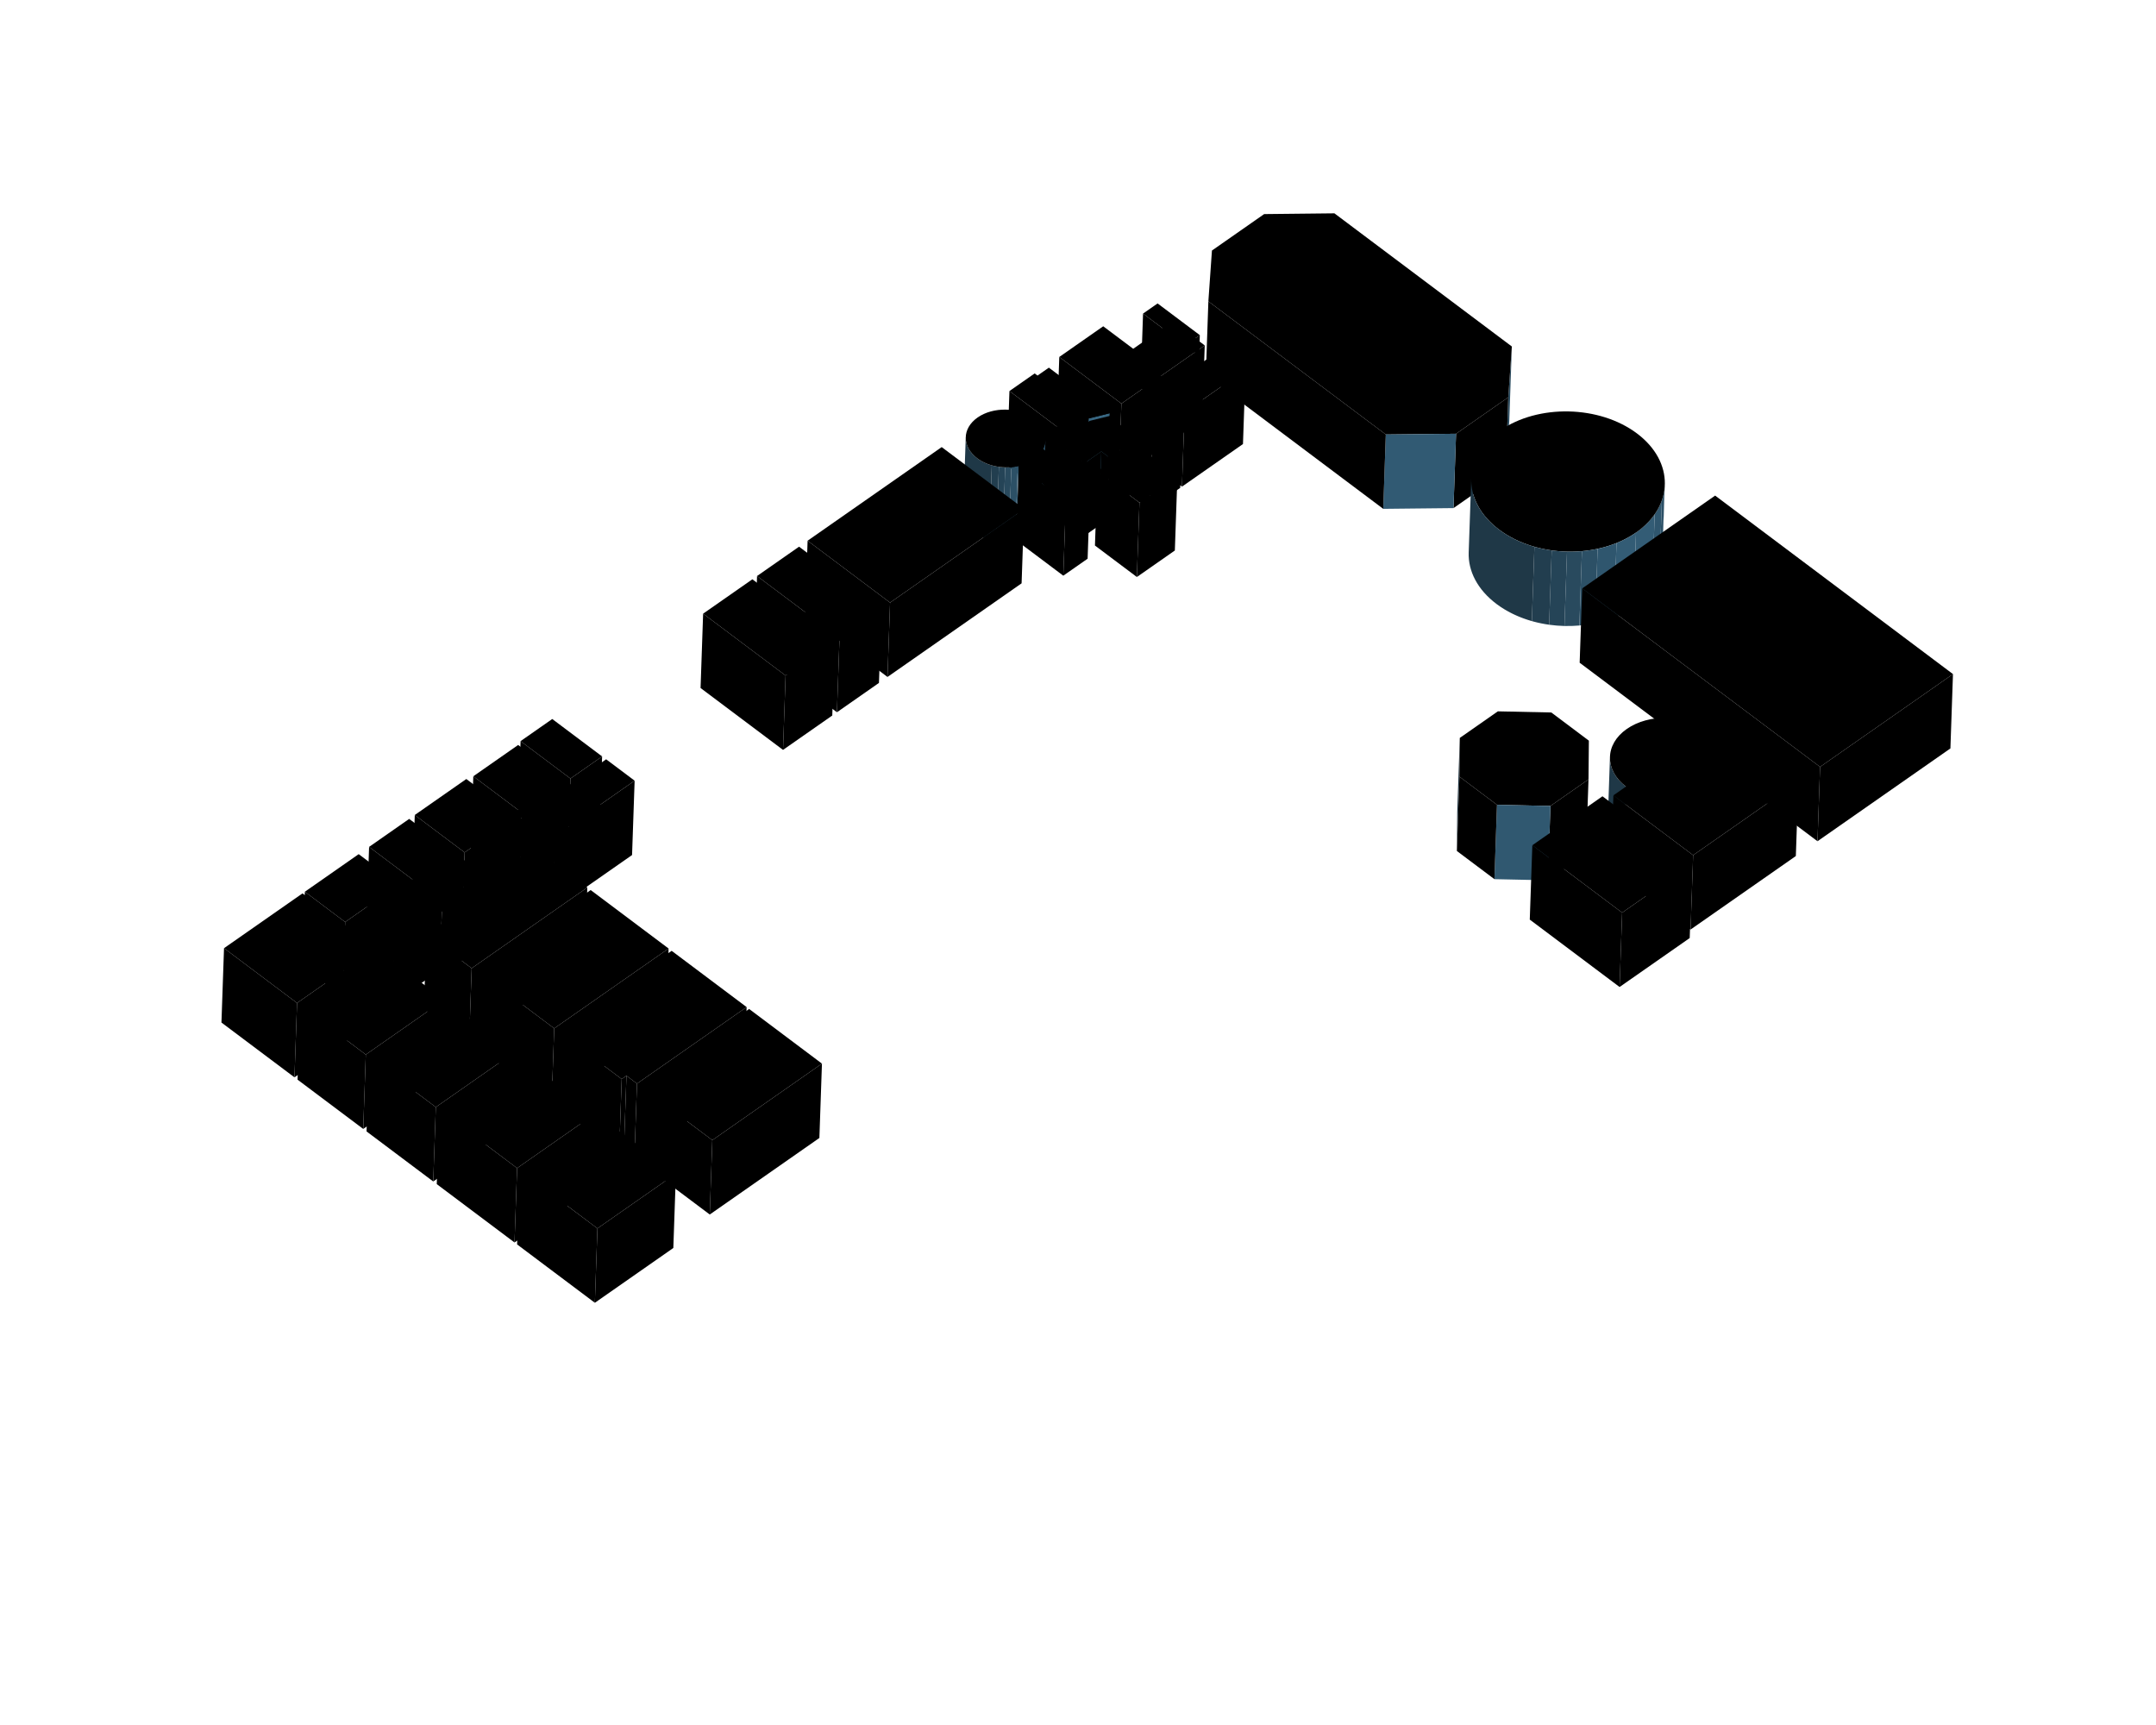
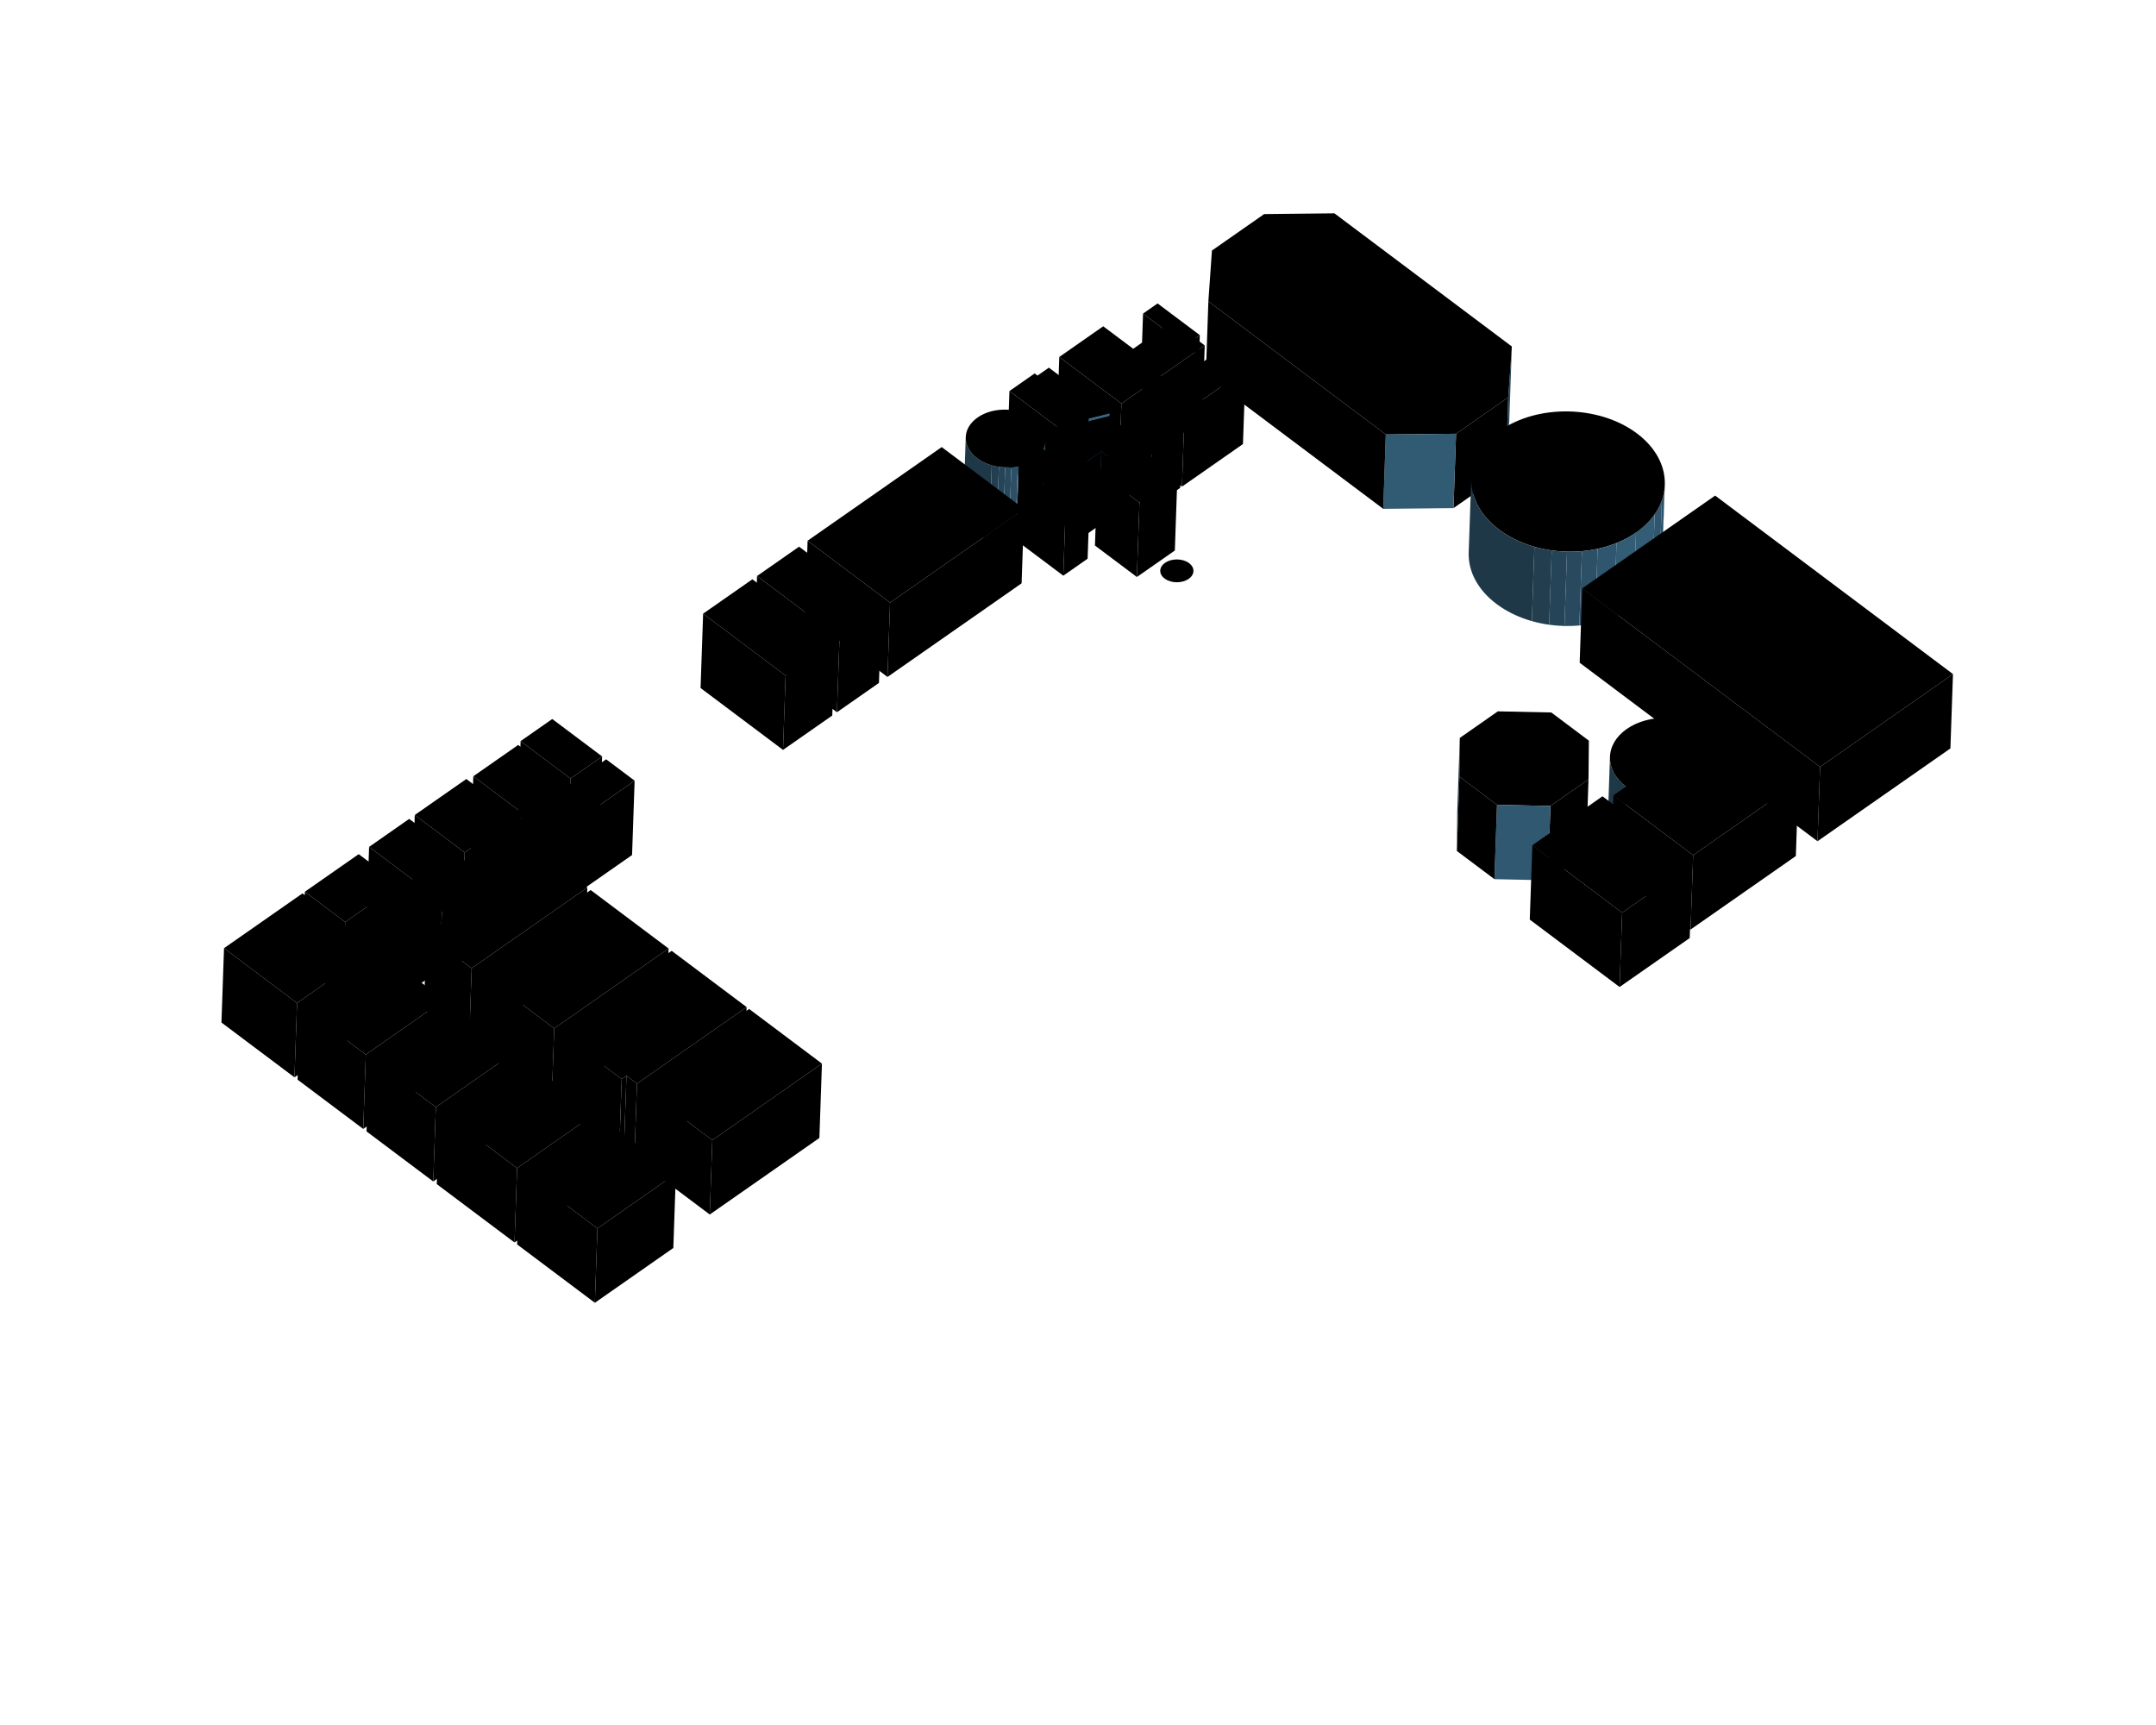
<svg xmlns="http://www.w3.org/2000/svg" xmlns:xlink="http://www.w3.org/1999/xlink" version="1.1" id="Layer_4" x="0px" y="0px" width="2000" height="1600" viewBox="0 0 2000 1600" enable-background="new 0 0 2000 1600" xml:space="preserve">
  <defs id="defs1031" />
  <g id="landmarks-01" transform="translate(-1043.321,-453.55)">
    <g id="g3" enable-background="new    ">
      <g id="g5">
        <polygon id="polygon7" points="2445.784,774.936 2443.403,843.896 2440.084,891.013 2442.465,822.052 " style="fill:#294a5e" />
      </g>
      <g id="g9">
        <polygon id="polygon11" points="2442.465,822.052 2440.084,891.013 2391.65,924.827 2394.031,855.865 " class="medium" />
      </g>
      <g id="g13">
        <polygon id="polygon15" points="2442.465,822.052 2394.031,855.865 2328.862,856.562 2164.258,733.045 2167.571,685.933 2216.006,652.119 2281.18,651.418 2445.784,774.936 " class="bright" />
      </g>
      <g id="g17">
        <polygon id="polygon19" points="2394.031,855.865 2391.65,924.827 2326.482,925.523 2328.862,856.562 " style="fill:#315a73" />
      </g>
      <g id="g21">
        <polygon id="polygon23" points="2328.862,856.562 2326.482,925.523 2161.878,802.007 2164.258,733.045 " class="dark" />
      </g>
    </g>
    <g id="g25" enable-background="new    ">
      <g id="g27" enable-background="new    ">
        <defs id="defs29">
          <path d="m 2587.674,903.304 c -0.476,13.793 -0.952,27.584 -1.429,41.377 -0.317,9.195 -0.634,18.389 -0.952,27.584 -0.561,16.232 -9.473,32.197 -26.699,44.224 l 2.38,-68.961 c 17.227,-12.027 26.139,-27.991 26.7,-44.224 z" enable-background="new    " id="SVGID_1_" />
        </defs>
        <clipPath id="SVGID_2_">
          <use id="use33" overflow="visible" xlink:href="#SVGID_1_" style="overflow:visible" x="0" y="0" width="100%" height="100%" />
        </clipPath>
        <g id="g35" enable-background="new    " clip-path="url(#SVGID_2_)">
          <path id="path37" d="m 2587.674,903.304 -2.381,68.961 c -0.042,1.219 -0.131,2.437 -0.268,3.651 l 2.381,-68.961 c 0.137,-1.214 0.226,-2.432 0.268,-3.651" style="fill:#294a5e" />
          <path id="path39" d="m 2587.406,906.955 -2.381,68.961 c -0.403,3.593 -1.219,7.159 -2.445,10.658 l 2.381,-68.961 c 1.227,-3.499 2.042,-7.065 2.445,-10.658" style="fill:#2c5066" />
          <path id="path41" d="m 2584.961,917.613 -2.381,68.961 c -1.558,4.443 -3.779,8.777 -6.664,12.921 l 2.381,-68.961 c 2.885,-4.144 5.106,-8.478 6.664,-12.921" style="fill:#2f566e" />
          <path id="path43" d="m 2578.297,930.534 -2.381,68.961 c -4.301,6.18 -10.076,11.936 -17.322,16.995 l 2.38,-68.961 c 7.247,-5.06 13.022,-10.816 17.323,-16.995" style="fill:#335c75" />
        </g>
      </g>
      <g id="g45">
        <path id="path47" d="m 2560.974,947.528 c -35.306,24.648 -92.163,23.438 -126.999,-2.702 -34.836,-26.14 -34.455,-67.311 0.851,-91.958 35.3,-24.645 92.163,-23.438 126.999,2.702 34.836,26.14 34.448,67.314 -0.851,91.958 z" class="bright" />
      </g>
      <g id="g49" enable-background="new    ">
        <defs id="defs51">
          <path d="m 2405.742,966.053 c 0.793,-22.988 1.588,-45.973 2.381,-68.961 -0.588,17.028 8.016,34.351 25.852,47.734 34.836,26.141 91.693,27.35 126.999,2.702 l -2.38,68.961 c -35.307,24.648 -92.164,23.438 -127,-2.702 -17.835,-13.383 -26.44,-30.706 -25.852,-47.734 z" enable-background="new    " id="SVGID_3_" />
        </defs>
        <clipPath id="SVGID_4_">
          <use id="use55" overflow="visible" xlink:href="#SVGID_3_" style="overflow:visible" x="0" y="0" width="100%" height="100%" />
        </clipPath>
        <g id="g57" enable-background="new    " clip-path="url(#SVGID_4_)">
          <path id="path59" d="m 2560.974,947.528 -2.38,68.961 c -5.557,3.879 -11.646,7.118 -18.101,9.719 l 2.38,-68.961 c 6.455,-2.601 12.545,-5.84 18.101,-9.719" style="fill:#335c75" />
          <path id="path61" d="m 2542.874,957.248 -2.381,68.961 c -5.606,2.26 -11.487,4.04 -17.532,5.341 l 2.381,-68.961 c 6.045,-1.302 11.926,-3.081 17.532,-5.341" style="fill:#2f566e" />
          <path id="path63" d="m 2525.342,962.588 -2.381,68.961 c -4.764,1.026 -9.629,1.754 -14.54,2.188 l 2.38,-68.962 c 4.912,-0.432 9.777,-1.161 14.541,-2.187" style="fill:#2c5066" />
          <path id="path65" d="m 2510.801,964.775 -2.38,68.962 c -4.589,0.404 -9.22,0.55 -13.846,0.439 l 2.381,-68.962 c 4.626,0.112 9.257,-0.034 13.845,-0.439" style="fill:#294a5e" />
          <path id="path67" d="m 2496.956,965.215 -2.381,68.962 c -4.757,-0.114 -9.511,-0.501 -14.212,-1.158 l 2.381,-68.961 c 4.701,0.657 9.455,1.043 14.212,1.157" style="fill:#254457" />
          <path id="path69" d="m 2482.744,964.058 -2.381,68.961 c -5.439,-0.76 -10.81,-1.883 -16.035,-3.368 l 2.381,-68.961 c 5.226,1.484 10.596,2.607 16.035,3.368" style="fill:#223e4f" />
          <path id="path71" d="m 2466.709,960.689 -2.381,68.961 c -11.969,-3.399 -23.18,-8.694 -32.734,-15.863 -17.835,-13.383 -26.439,-30.707 -25.852,-47.735 l 2.381,-68.961 c -0.588,17.028 8.016,34.351 25.852,47.734 9.554,7.171 20.765,12.465 32.734,15.864" style="fill:#1f3847" />
        </g>
      </g>
    </g>
    <g id="room-242" enable-background="new    ">
      <g id="g75">
        <polygon id="polygon77" points="2634.355,913.226 2854.985,1078.783 2731.692,1164.858 2511.062,999.3 " class="bright" />
      </g>
      <g id="g79">
        <polygon id="polygon81" points="2508.682,1068.262 2511.062,999.3 2731.692,1164.858 2729.312,1233.819 " class="dark" />
      </g>
      <g id="g83">
        <polygon id="polygon85" points="2729.312,1233.819 2731.692,1164.858 2854.985,1078.783 2852.605,1147.744 " class="medium" />
      </g>
    </g>
    <g id="g87" enable-background="new    ">
      <g id="g89">
        <polygon id="polygon91" points="2121.814,758.026 2119.433,826.987 2101.286,813.37 2103.666,744.408 " class="dark" />
      </g>
      <g id="g93">
        <polygon id="polygon95" points="2156.328,764.396 2153.948,833.357 2149.732,836.299 2152.113,767.338 " class="medium" />
      </g>
      <g id="g97">
        <polygon id="polygon99" points="2117.148,734.996 2156.328,764.396 2152.113,767.338 2160.893,773.926 2083.585,827.897 2025.954,784.651 2066.721,756.191 2094.54,777.066 2121.814,758.026 2103.666,744.408 " class="bright" />
      </g>
      <g id="g101">
        <polygon id="polygon103" points="2160.893,773.926 2158.513,842.888 2081.205,896.859 2083.585,827.897 " class="medium" />
      </g>
      <g id="g105">
        <polygon id="polygon107" points="2083.585,827.897 2081.205,896.859 2023.573,853.613 2025.954,784.651 " class="dark" />
      </g>
    </g>
    <g id="g109" enable-background="new    ">
      <g id="g111">
        <polygon id="polygon113" points="2142.15,835.949 2118.163,817.949 2174.745,778.447 2198.732,796.447 " class="bright" />
      </g>
      <g id="g115">
        <polygon id="polygon117" points="2142.15,835.949 2139.77,904.911 2115.782,886.911 2118.163,817.949 " class="dark" />
      </g>
      <g id="g119">
        <polygon id="polygon121" points="2198.732,796.447 2196.353,865.409 2139.77,904.911 2142.15,835.949 " class="medium" />
      </g>
    </g>
    <g id="g123" enable-background="new    ">
      <g id="g125">
        <polygon id="polygon127" points="2116.514,819.101 2140.501,837.101 2112.207,856.854 2088.22,838.854 " class="bright" />
      </g>
      <g id="g129">
        <polygon id="polygon131" points="2140.501,837.101 2138.12,906.062 2109.827,925.815 2112.207,856.854 " class="medium" />
      </g>
      <g id="g133">
        <polygon id="polygon135" points="2112.207,856.854 2109.827,925.815 2085.839,907.815 2088.22,838.854 " class="dark" />
      </g>
    </g>
    <g id="g193" enable-background="new    ">
      <g id="g195">
        <polygon id="polygon197" points="2397.162,1173.905 2394.781,1242.866 2395.113,1206.957 2397.494,1137.996 " style="fill:#1c3240" />
      </g>
      <g id="g199" enable-background="new    ">
        <defs id="defs201">
          <path d="m 2534.424,1224.452 c 0.198,-5.747 0.396,-11.493 0.596,-17.24 0.476,-13.793 0.951,-27.584 1.428,-41.377 0.119,-3.448 0.238,-6.896 0.357,-10.344 -0.34,9.852 4.593,19.873 14.82,27.653 l -2.38,68.962 c -10.228,-7.782 -15.161,-17.803 -14.821,-27.654 z" enable-background="new    " id="SVGID_5_" />
        </defs>
        <clipPath id="SVGID_6_">
          <use id="use205" overflow="visible" xlink:href="#SVGID_5_" style="overflow:visible" x="0" y="0" width="100%" height="100%" />
        </clipPath>
        <g id="g207" enable-background="new    " clip-path="url(#SVGID_6_)">
          <path id="path209" d="m 2551.625,1183.144 -2.38,68.962 c -10.229,-7.781 -15.161,-17.803 -14.821,-27.654 l 2.381,-68.961 c -0.34,9.851 4.592,19.872 14.82,27.653" style="fill:#1f3847" />
        </g>
      </g>
      <g id="g211">
        <polygon id="polygon213" points="2516.895,1176.452 2514.515,1245.414 2479.209,1270.062 2481.59,1201.1 " class="medium" />
      </g>
      <g id="g215">
        <polygon id="polygon217" points="2482.392,1114.403 2517.227,1140.543 2516.895,1176.452 2481.59,1201.1 2431.998,1200.045 2397.162,1173.905 2397.494,1137.996 2432.8,1113.348 " class="bright" />
      </g>
      <g id="g219">
        <polygon id="polygon221" points="2481.59,1201.1 2479.209,1270.062 2429.617,1269.006 2431.998,1200.045 " style="fill:#305870" />
      </g>
      <g id="g223">
        <polygon id="polygon225" points="2431.998,1200.045 2429.617,1269.006 2394.781,1242.866 2397.162,1173.905 " class="dark" />
      </g>
      <g id="g227">
        <polygon id="polygon229" points="2711.599,1178.595 2709.218,1247.556 2611.565,1315.73 2613.946,1246.769 " class="medium" />
      </g>
      <g id="g231">
        <path id="path233" d="m 2552.372,1129.703 c 20.51,-14.319 53.477,-13.673 73.813,1.388 l 11.453,-7.995 73.96,55.499 -97.652,68.174 -73.96,-55.499 11.639,-8.126 c -20.056,-15.257 -19.752,-39.13 0.747,-53.441 z" class="bright" />
      </g>
      <g id="g235">
        <polygon id="polygon237" points="2613.946,1246.769 2611.565,1315.73 2537.605,1260.231 2539.986,1191.27 " class="dark" />
      </g>
    </g>
    <g id="g239" enable-background="new    ">
      <g id="g241">
        <polygon id="polygon243" points="2548.1,1300.063 2464.782,1237.543 2529.833,1192.13 2613.15,1254.649 " class="bright" />
      </g>
      <g id="g245">
        <polygon id="polygon247" points="2548.1,1300.063 2545.719,1369.025 2462.402,1306.505 2464.782,1237.543 " class="dark" />
      </g>
      <g id="g249">
        <polygon id="polygon251" points="2613.15,1254.649 2610.77,1323.611 2545.719,1369.025 2548.1,1300.063 " class="medium" />
      </g>
    </g>
    <g id="g253" enable-background="new    ">
      <g id="g255">
        <polygon id="polygon257" points="2072.65,836.856 2070.27,905.817 2050.752,910.652 2053.132,841.691 " style="fill:#386782" />
      </g>
      <g id="g259">
        <polygon id="polygon261" points="2053.132,841.691 2050.752,910.652 2045.412,914.38 2047.792,845.419 " class="medium" />
      </g>
      <g id="g263">
        <polygon id="polygon265" points="2032.661,855.983 2030.28,924.944 1977.341,885.22 1979.722,816.258 " class="dark" />
      </g>
      <g id="g267">
        <polygon id="polygon269" points="2053.132,841.691 2047.792,845.419 2032.661,855.983 1979.722,816.258 2003.122,799.921 2005.768,801.906 2016.288,794.562 2072.65,836.856 " class="bright" />
      </g>
      <g id="g271">
        <polygon id="polygon273" points="2047.792,845.419 2045.412,914.38 2030.28,924.944 2032.661,855.983 " class="medium" />
      </g>
      <g id="g275">
        <polygon id="polygon277" points="2091.099,854.031 2088.719,922.993 2083.075,926.933 2085.456,857.972 " class="medium" />
      </g>
      <g id="g279" enable-background="new    ">
        <defs id="defs281">
          <path d="m 2013.144,861.558 -2.38,68.962 c -0.1,2.881 -0.837,5.741 -2.213,8.46 l 2.38,-68.961 c 1.375,-2.72 2.113,-5.581 2.213,-8.461 z" enable-background="new    " id="SVGID_7_" />
        </defs>
        <clipPath id="SVGID_8_">
          <use id="use285" overflow="visible" xlink:href="#SVGID_7_" style="overflow:visible" x="0" y="0" width="100%" height="100%" />
        </clipPath>
        <g id="g287" enable-background="new    " clip-path="url(#SVGID_8_)">
          <path id="path289" d="m 2013.144,861.558 -2.38,68.962 c -0.018,0.503 -0.054,1.005 -0.111,1.506 l 2.381,-68.961 c 0.056,-0.502 0.092,-1.004 0.11,-1.507" style="fill:#294a5e" />
          <path id="path291" d="m 2013.033,863.064 -2.381,68.961 c -0.166,1.478 -0.501,2.945 -1.005,4.384 l 2.38,-68.961 c 0.505,-1.439 0.84,-2.906 1.006,-4.384" style="fill:#2c5066" />
          <path id="path293" d="m 2012.027,867.448 -2.38,68.961 c -0.304,0.868 -0.669,1.726 -1.097,2.57 l 2.38,-68.961 c 0.428,-0.844 0.794,-1.702 1.097,-2.57" style="fill:#2f566e" />
        </g>
      </g>
      <g id="g295">
        <polygon id="polygon297" points="2072.408,877.89 2070.027,946.852 2062.564,941.252 2064.945,872.29 " class="dark" />
      </g>
      <g id="g299">
        <polygon id="polygon301" points="2092.918,863.571 2090.538,932.533 2070.027,946.852 2072.408,877.89 " class="medium" />
      </g>
      <g id="g303">
        <polygon id="polygon305" points="2049.306,883.208 2046.926,952.17 2022.154,933.582 2024.535,864.62 " class="dark" />
      </g>
      <g id="g307">
        <polygon id="polygon309" points="2054.219,843.897 2074.044,839.013 2077.84,844.082 2091.099,854.031 2085.456,857.972 2092.918,863.571 2072.408,877.89 2064.945,872.29 2049.306,883.208 2024.535,864.62 " class="bright" />
      </g>
      <g id="g311">
        <polygon id="polygon313" points="2064.945,872.29 2062.564,941.252 2046.926,952.17 2049.306,883.208 " class="medium" />
      </g>
      <g id="g315" enable-background="new    ">
        <defs id="defs317">
          <path d="m 1936.815,927.959 c 0.794,-22.988 1.587,-45.973 2.381,-68.961 -0.242,7.014 3.302,14.149 10.647,19.662 10.363,7.777 25.463,10.189 38.53,7.106 l -2.38,68.961 c -13.068,3.083 -28.167,0.67 -38.531,-7.106 -7.345,-5.512 -10.889,-12.647 -10.647,-19.662 z" enable-background="new    " id="SVGID_9_" />
        </defs>
        <clipPath id="SVGID_10_">
          <use id="use321" overflow="visible" xlink:href="#SVGID_9_" style="overflow:visible" x="0" y="0" width="100%" height="100%" />
        </clipPath>
        <g id="g323" enable-background="new    " clip-path="url(#SVGID_10_)">
          <path id="path325" d="m 1988.374,885.766 -2.38,68.961 c -0.297,0.07 -0.596,0.137 -0.895,0.202 l 2.38,-68.961 c 0.299,-0.065 0.598,-0.132 0.895,-0.202" style="fill:#2f566e" />
          <path id="path327" d="m 1987.479,885.968 -2.38,68.961 c -1.964,0.423 -3.969,0.724 -5.994,0.902 l 2.381,-68.961 c 2.024,-0.179 4.03,-0.479 5.993,-0.902" style="fill:#2c5066" />
          <path id="path329" d="m 1981.485,886.87 -2.381,68.961 c -1.894,0.167 -3.804,0.228 -5.712,0.182 l 2.38,-68.961 c 1.91,0.045 3.82,-0.015 5.713,-0.182" style="fill:#294a5e" />
          <path id="path331" d="m 1975.772,887.051 -2.38,68.961 c -1.958,-0.047 -3.915,-0.206 -5.849,-0.477 l 2.381,-68.961 c 1.934,0.271 3.89,0.43 5.848,0.477" style="fill:#254457" />
          <path id="path333" d="m 1969.924,886.575 -2.381,68.961 c -2.234,-0.312 -4.439,-0.772 -6.585,-1.381 l 2.38,-68.961 c 2.146,0.609 4.351,1.069 6.586,1.381" style="fill:#223e4f" />
          <path id="path335" d="m 1963.338,885.194 -2.38,68.961 c -4.934,-1.398 -9.556,-3.579 -13.495,-6.534 -7.346,-5.512 -10.89,-12.647 -10.647,-19.662 l 2.381,-68.961 c -0.242,7.014 3.302,14.149 10.647,19.662 3.937,2.955 8.56,5.135 13.494,6.534" style="fill:#1f3847" />
        </g>
      </g>
      <g id="g337">
        <polygon id="polygon339" points="2100.323,919.781 2061.422,890.59 2096.639,866.004 2135.541,895.195 " class="bright" />
      </g>
      <g id="g341">
        <polygon id="polygon343" points="2100.323,919.781 2097.943,988.743 2059.042,959.551 2061.422,890.59 " class="dark" />
      </g>
      <g id="g345">
        <polygon id="polygon347" points="2135.541,895.195 2133.16,964.156 2097.943,988.743 2100.323,919.781 " class="medium" />
      </g>
      <g id="g349">
        <polygon id="polygon351" points="2032.065,918.551 2029.685,987.513 1985.994,954.727 1988.374,885.766 " class="dark" />
      </g>
      <g id="g353">
        <path id="path355" d="m 2054.622,902.804 -22.557,15.748 -43.691,-32.786 c -13.067,3.083 -28.167,0.671 -38.53,-7.106 -14.348,-10.767 -14.191,-27.725 0.351,-37.877 14.541,-10.152 37.956,-9.65 52.304,1.117 10.364,7.777 13.156,18.782 8.433,28.119 l 43.69,32.785 z" class="bright" />
      </g>
      <g id="g357">
        <polygon id="polygon359" points="2054.622,902.804 2052.241,971.765 2029.685,987.513 2032.065,918.551 " class="medium" />
      </g>
    </g>
    <g id="bfo">
      <g enable-background="new    " id="g593">
        <g id="g595">
          <polygon class="bright" points="1993.376,925.646 1868.991,1012.483 1792.494,955.081 1916.879,868.243 " id="polygon597" />
        </g>
        <g id="g599">
          <polygon class="medium" points="1990.996,994.607 1866.61,1081.444 1868.991,1012.483 1993.376,925.646 " id="polygon601" />
        </g>
        <g id="g603">
          <polygon class="dark" points="1866.61,1081.444 1790.113,1024.042 1792.494,955.081 1868.991,1012.483 " id="polygon605" />
        </g>
      </g>
      <g enable-background="new    " id="g607">
        <g id="g609">
          <polygon class="bright" points="1861.059,1018.021 1822.09,1045.227 1745.593,987.824 1784.562,960.619 " id="polygon611" />
        </g>
        <g id="g613">
          <polygon class="medium" points="1858.678,1086.982 1819.709,1114.188 1822.09,1045.227 1861.059,1018.021 " id="polygon615" />
        </g>
        <g id="g617">
          <polygon class="dark" points="1819.709,1114.188 1743.212,1056.785 1745.593,987.824 1822.09,1045.227 " id="polygon619" />
        </g>
      </g>
      <g enable-background="new    " id="g621">
        <g id="g623">
          <polygon class="bright" points="1817.749,1048.257 1772.072,1080.146 1695.575,1022.743 1741.252,990.855 " id="polygon625" />
        </g>
        <g id="g627">
          <polygon class="medium" points="1815.368,1117.219 1769.691,1149.107 1772.072,1080.146 1817.749,1048.257 " id="polygon629" />
        </g>
        <g id="g631">
          <polygon class="dark" points="1769.691,1149.107 1693.194,1091.705 1695.575,1022.743 1772.072,1080.146 " id="polygon633" />
        </g>
      </g>
    </g>
    <g id="g711" enable-background="new    ">
      <g id="g713">
        <polygon id="polygon715" points="1555.611,1120.457 1601.867,1155.166 1572.497,1175.67 1526.242,1140.961 " class="bright" />
      </g>
      <g id="g717">
        <polygon id="polygon719" points="1601.867,1155.166 1599.486,1224.127 1570.116,1244.631 1572.497,1175.67 " class="medium" />
      </g>
      <g id="g721">
        <polygon id="polygon723" points="1572.497,1175.67 1570.116,1244.631 1523.861,1209.922 1526.242,1140.961 " class="dark" />
      </g>
    </g>
    <g id="g725" enable-background="new    ">
      <g id="g727">
        <polygon id="polygon729" points="1523.973,1144.54 1568.851,1178.216 1527.256,1207.254 1482.378,1173.578 " class="bright" />
      </g>
      <g id="g731">
        <polygon id="polygon733" points="1568.851,1178.216 1566.47,1247.177 1524.876,1276.215 1527.256,1207.254 " class="medium" />
      </g>
      <g id="g735">
        <polygon id="polygon737" points="1527.256,1207.254 1524.876,1276.215 1479.998,1242.54 1482.378,1173.578 " class="dark" />
      </g>
    </g>
    <g id="g739" enable-background="new    ">
      <g id="g741">
        <polygon id="polygon743" points="1475.893,1176.111 1522.148,1210.82 1474.337,1244.199 1428.082,1209.489 " class="bright" />
      </g>
      <g id="g745">
        <polygon id="polygon747" points="1522.148,1210.82 1519.768,1279.782 1471.956,1313.16 1474.337,1244.199 " class="medium" />
      </g>
      <g id="g749">
        <polygon id="polygon751" points="1474.337,1244.199 1471.956,1313.16 1425.701,1278.451 1428.082,1209.489 " class="dark" />
      </g>
    </g>
    <g id="g767" enable-background="new    ">
      <g id="g769">
        <polygon id="polygon771" points="1558.46,1229.023 1556.08,1297.984 1553.712,1296.208 1556.093,1227.246 " class="dark" />
      </g>
      <g id="g773">
        <polygon id="polygon775" points="1632.033,1177.659 1629.653,1246.621 1556.08,1297.984 1558.46,1229.023 " class="medium" />
      </g>
      <g id="g777">
        <polygon id="polygon779" points="1558.46,1229.023 1556.093,1227.246 1500.553,1266.021 1476.494,1247.967 1605.607,1157.829 1624.565,1172.055 1629.666,1175.882 1632.033,1177.659 " class="bright" />
      </g>
      <g id="g781">
        <polygon id="polygon783" points="1556.093,1227.246 1553.712,1296.208 1498.172,1334.982 1500.553,1266.021 " class="medium" />
      </g>
      <g id="g785">
        <polygon id="polygon787" points="1500.553,1266.021 1498.172,1334.982 1474.114,1316.929 1476.494,1247.967 " class="dark" />
      </g>
    </g>
    <g id="g789" enable-background="new    ">
      <g id="g791">
        <polygon id="polygon793" points="1486.747,1273.648 1484.367,1342.609 1479.599,1339.031 1481.979,1270.07 " class="dark" />
      </g>
      <g id="g795">
        <polygon id="polygon797" points="1495.458,1267.567 1493.077,1336.528 1484.367,1342.609 1486.747,1273.648 " class="medium" />
      </g>
      <g id="g799">
        <polygon id="polygon801" points="1486.747,1273.648 1481.979,1270.07 1453.509,1289.946 1385.71,1239.071 1422.891,1213.114 1488.05,1262.008 1490.689,1263.989 1495.458,1267.567 " class="bright" />
      </g>
      <g id="g803">
        <polygon id="polygon805" points="1481.979,1270.07 1479.599,1339.031 1451.128,1358.908 1453.509,1289.946 " class="medium" />
      </g>
      <g id="g807">
        <polygon id="polygon809" points="1453.509,1289.946 1451.128,1358.908 1383.329,1308.032 1385.71,1239.071 " class="dark" />
      </g>
    </g>
    <g id="g811" enable-background="new    ">
      <g id="g813">
        <polygon id="polygon815" points="1376.062,1245.807 1413.455,1273.867 1363.509,1308.736 1326.115,1280.676 " class="bright" />
      </g>
      <g id="g817">
        <polygon id="polygon819" points="1413.455,1273.867 1411.075,1342.828 1361.129,1377.697 1363.509,1308.736 " class="medium" />
      </g>
      <g id="g821">
        <polygon id="polygon823" points="1363.509,1308.736 1361.129,1377.697 1323.734,1349.637 1326.115,1280.676 " class="dark" />
      </g>
    </g>
    <g id="g825" enable-background="new    ">
      <g id="g827">
        <polygon id="polygon829" points="1416.884,1274.753 1441.334,1293.101 1409.14,1315.576 1384.689,1297.229 " class="bright" />
      </g>
      <g id="g831">
        <polygon id="polygon833" points="1441.334,1293.101 1438.953,1362.062 1406.759,1384.537 1409.14,1315.576 " class="medium" />
      </g>
      <g id="g835">
        <polygon id="polygon837" points="1409.14,1315.576 1406.759,1384.537 1382.309,1366.19 1384.689,1297.229 " class="dark" />
      </g>
    </g>
    <g id="g839" enable-background="new    ">
      <g id="g841">
        <polygon id="polygon843" points="1546.17,1245.267 1588.131,1276.754 1480.863,1351.641 1438.902,1320.154 " class="bright" />
      </g>
      <g id="g845">
        <polygon id="polygon847" points="1588.131,1276.754 1585.75,1345.715 1478.482,1420.603 1480.863,1351.641 " class="medium" />
      </g>
      <g id="g849">
        <polygon id="polygon851" points="1480.863,1351.641 1478.482,1420.603 1436.521,1389.115 1438.902,1320.154 " class="dark" />
      </g>
    </g>
    <g id="room-201" enable-background="new    ">
      <g id="g855">
        <polygon id="polygon857" points="1557.419,1407.426 1485.14,1353.188 1591.26,1279.102 1663.539,1333.339 " class="bright" />
      </g>
      <g id="g859">
        <polygon id="polygon861" points="1661.158,1402.301 1555.038,1476.387 1557.419,1407.426 1663.539,1333.339 " class="medium" />
      </g>
      <g id="g863">
        <polygon id="polygon865" points="1555.038,1476.387 1482.76,1422.15 1485.14,1353.188 1557.419,1407.426 " class="dark" />
      </g>
    </g>
    <g id="spp" class="academic">
      <g enable-background="new    " id="g867">
        <g id="g869">
          <polygon class="medium" points="1620.036,1454.412 1624.46,1451.324 1622.08,1520.285 1617.655,1523.374 " id="polygon871" />
        </g>
        <g id="g873">
          <polygon class="dark" points="1560.266,1409.562 1620.036,1454.412 1617.655,1523.374 1557.885,1478.523 " id="polygon875" />
        </g>
        <g id="g877">
          <polygon class="bright" points="1560.266,1409.562 1666.386,1335.476 1735.916,1387.649 1634.22,1458.647 1624.46,1451.324 1620.036,1454.412 " id="polygon879" />
        </g>
        <g id="g881">
          <polygon class="dark" points="1624.46,1451.324 1634.22,1458.647 1631.839,1527.608 1622.08,1520.285 " id="polygon883" />
        </g>
        <g id="g885">
          <polygon class="medium" points="1634.22,1458.647 1735.916,1387.649 1733.535,1456.611 1631.839,1527.608 " id="polygon887" />
        </g>
      </g>
      <g enable-background="new    " id="g889">
        <g id="g891">
          <polygon class="bright" points="1636.555,1460.399 1738.251,1389.402 1805.799,1440.09 1704.103,1511.087 " id="polygon893" />
        </g>
        <g id="g895">
          <polygon class="medium" points="1704.103,1511.087 1805.799,1440.09 1803.418,1509.051 1701.723,1580.049 " id="polygon897" />
        </g>
        <g id="g899">
          <polygon class="dark" points="1636.555,1460.399 1704.103,1511.087 1701.723,1580.049 1634.174,1529.361 " id="polygon901" />
        </g>
      </g>
      <g enable-background="new    " id="g903">
        <g id="g905">
          <polygon class="bright" points="1391.659,1333.039 1318.869,1383.856 1251.13,1333.025 1323.92,1282.209 " id="polygon907" />
        </g>
        <g id="g909">
          <polygon class="dark" points="1251.13,1333.025 1318.869,1383.856 1316.488,1452.817 1248.749,1401.987 " id="polygon911" />
        </g>
        <g id="g913">
          <polygon class="medium" points="1318.869,1383.856 1391.659,1333.039 1389.278,1402.001 1316.488,1452.817 " id="polygon915" />
        </g>
      </g>
      <g enable-background="new    " id="g917">
        <g id="g919">
          <polygon class="bright" points="1455.44,1380.9 1382.651,1431.718 1321.716,1385.992 1394.505,1335.176 " id="polygon921" />
        </g>
        <g id="g923">
          <polygon class="dark" points="1321.716,1385.992 1382.651,1431.718 1380.271,1500.679 1319.335,1454.954 " id="polygon925" />
        </g>
        <g id="g927">
          <polygon class="medium" points="1382.651,1431.718 1455.44,1380.9 1453.06,1449.861 1380.271,1500.679 " id="polygon929" />
        </g>
      </g>
      <g enable-background="new    " id="g931">
        <g id="g933">
          <polygon class="bright" points="1520.388,1429.636 1447.598,1480.453 1385.721,1434.021 1458.511,1383.204 " id="polygon935" />
        </g>
        <g id="g937">
          <polygon class="dark" points="1385.721,1434.021 1447.598,1480.453 1445.217,1549.414 1383.34,1502.982 " id="polygon939" />
        </g>
        <g id="g941">
          <polygon class="medium" points="1447.598,1480.453 1520.388,1429.636 1518.007,1498.597 1445.217,1549.414 " id="polygon943" />
        </g>
      </g>
      <g enable-background="new    " id="g945">
        <g id="g947">
          <polygon class="bright" points="1595.785,1486.213 1522.995,1537.03 1450.853,1482.896 1523.643,1432.078 " id="polygon949" />
        </g>
        <g id="g951">
          <polygon class="dark" points="1450.853,1482.896 1522.995,1537.03 1520.614,1605.991 1448.472,1551.856 " id="polygon953" />
        </g>
        <g id="g955">
          <polygon class="medium" points="1522.995,1537.03 1595.785,1486.213 1593.404,1555.174 1520.614,1605.991 " id="polygon957" />
        </g>
      </g>
      <g enable-background="new    " id="g959">
        <g id="g961">
          <polygon class="bright" points="1670.312,1542.137 1597.521,1592.954 1525.379,1538.818 1598.169,1488.002 " id="polygon963" />
        </g>
        <g id="g965">
          <polygon class="dark" points="1525.379,1538.818 1597.521,1592.954 1595.141,1661.915 1522.999,1607.78 " id="polygon967" />
        </g>
        <g id="g969">
          <polygon class="medium" points="1597.521,1592.954 1670.312,1542.137 1667.931,1611.098 1595.141,1661.915 " id="polygon971" />
        </g>
      </g>
    </g>
+     <g id="landmarks-waypoints">
+       <g id="qr-okt6-42">
+         <path transform="translate(1035.62,444.8857)" id="path3308" d="m 1114.801,538.147 a 15.403,10.59 0 1 1 -30.806,0 15.403,10.59 0 1 1 30.806,0 z" />
+       </g>
+     </g>
  </g>
</svg>
